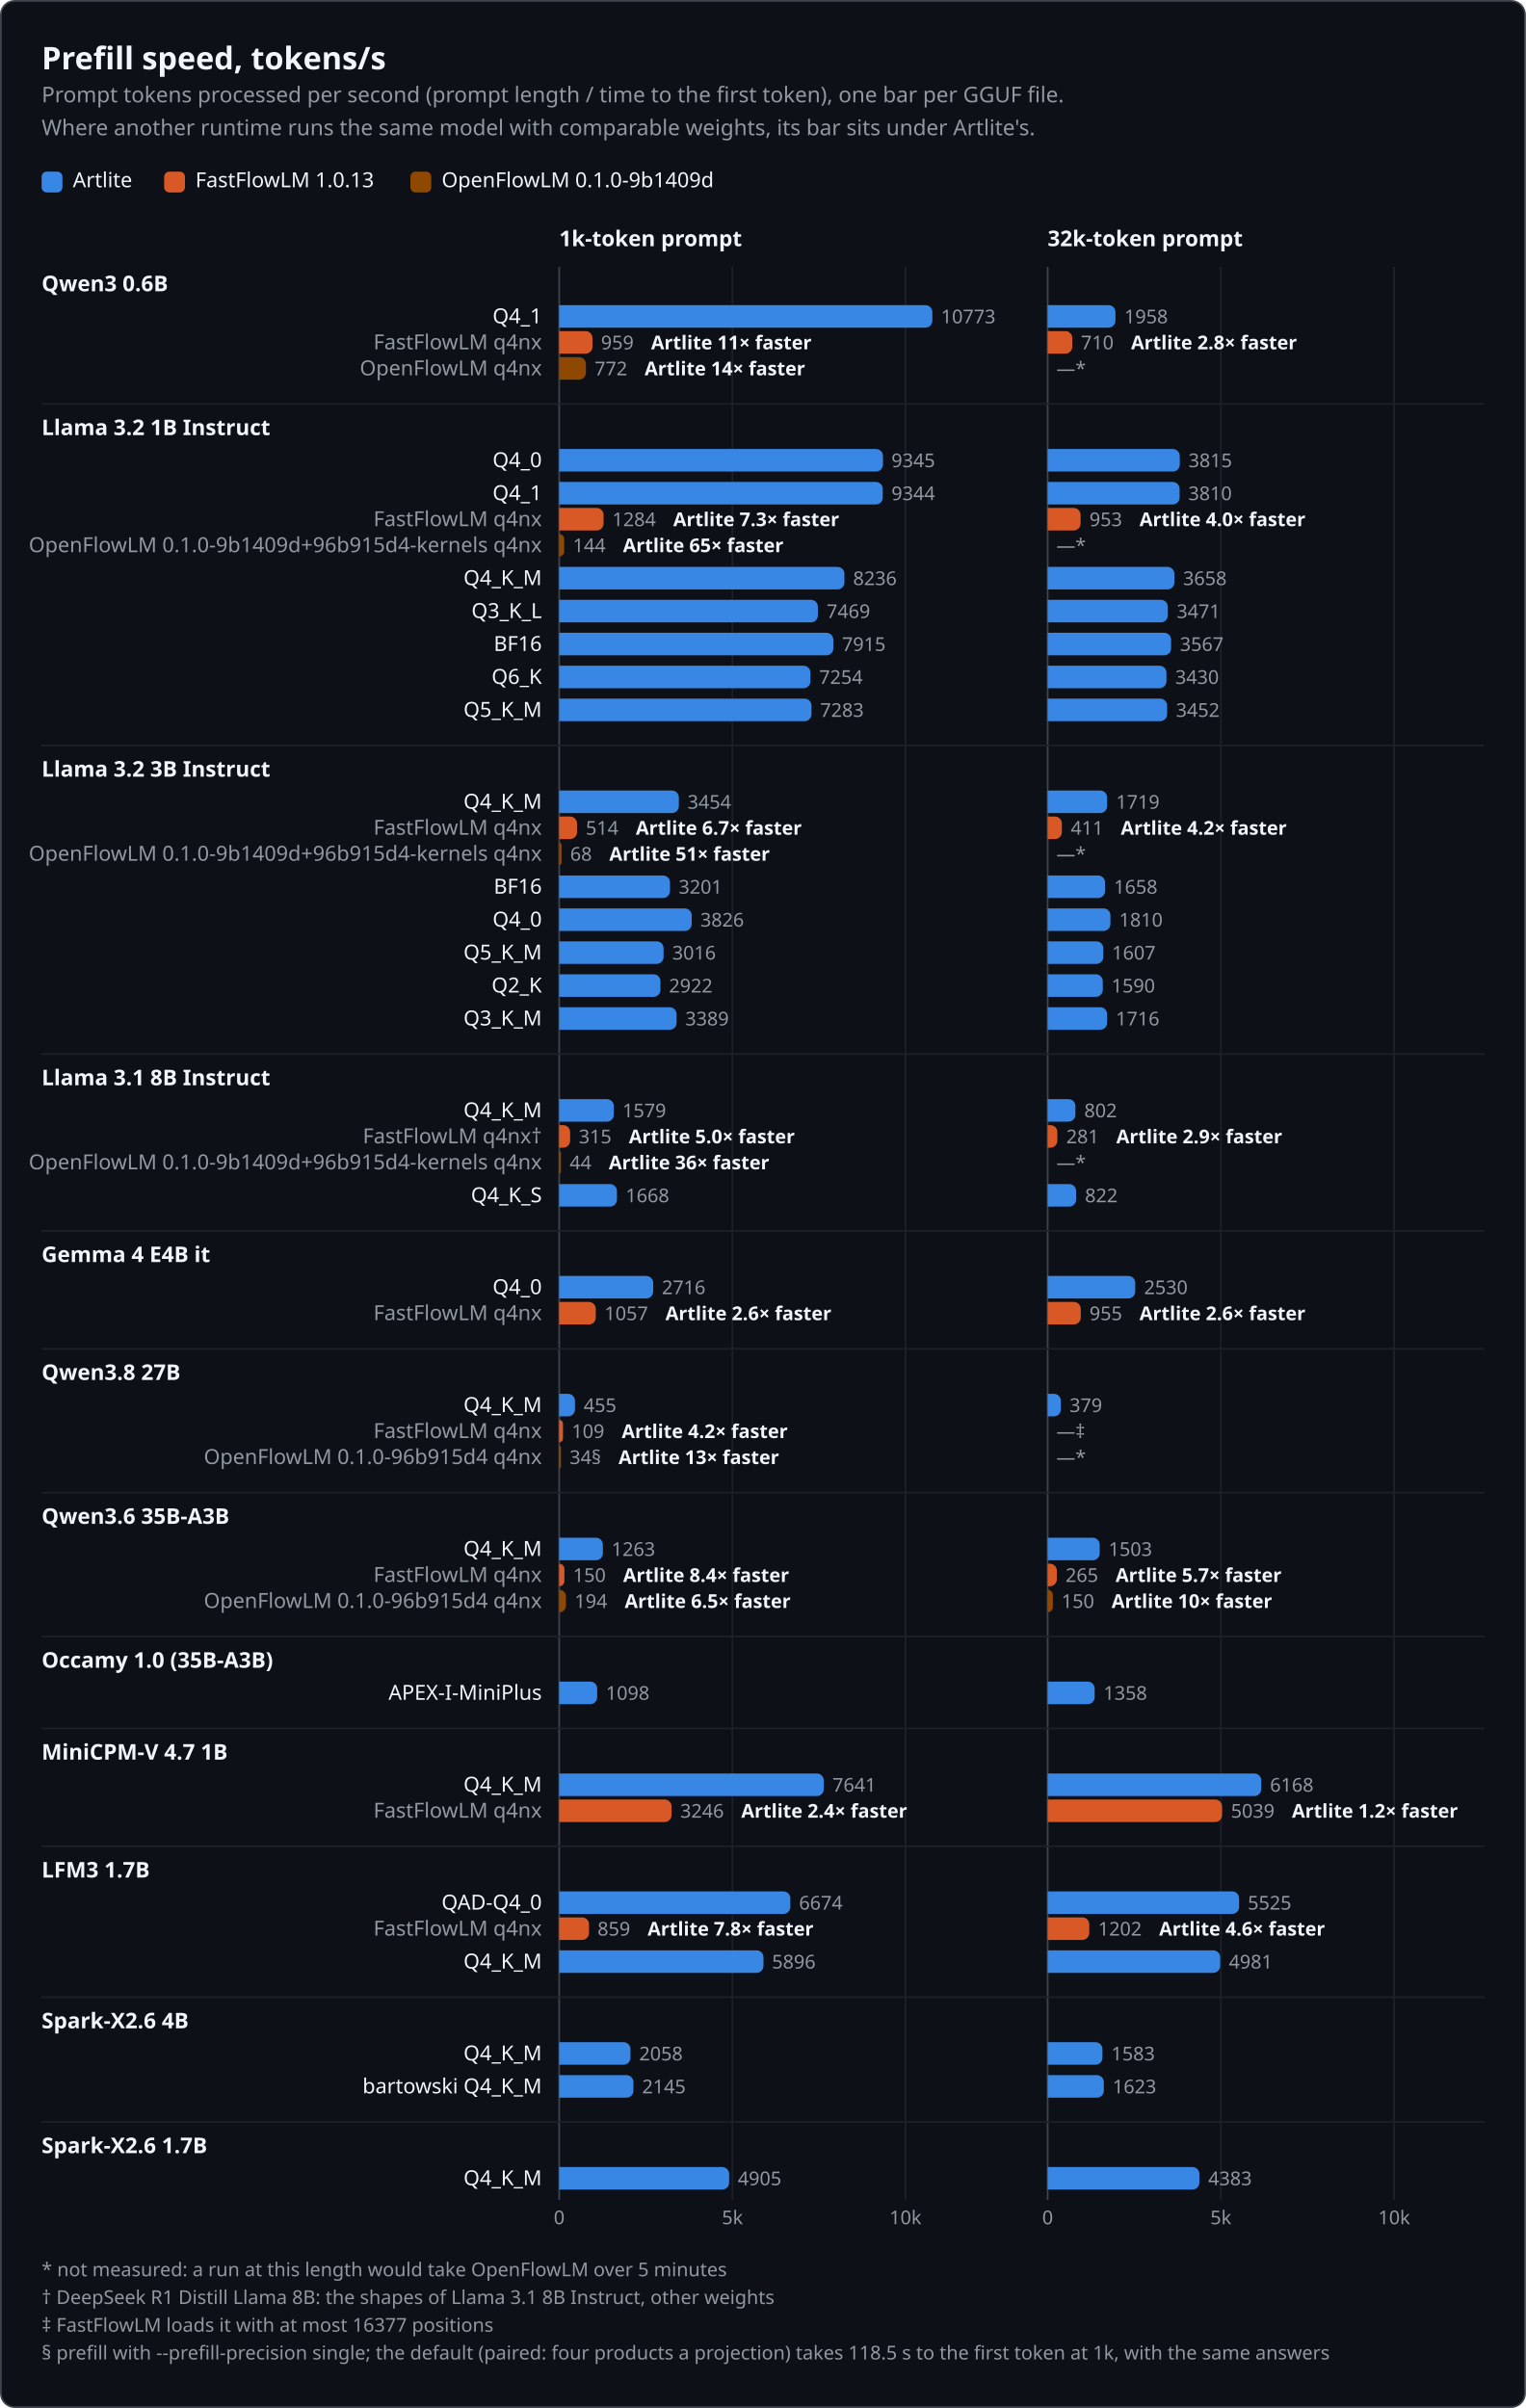
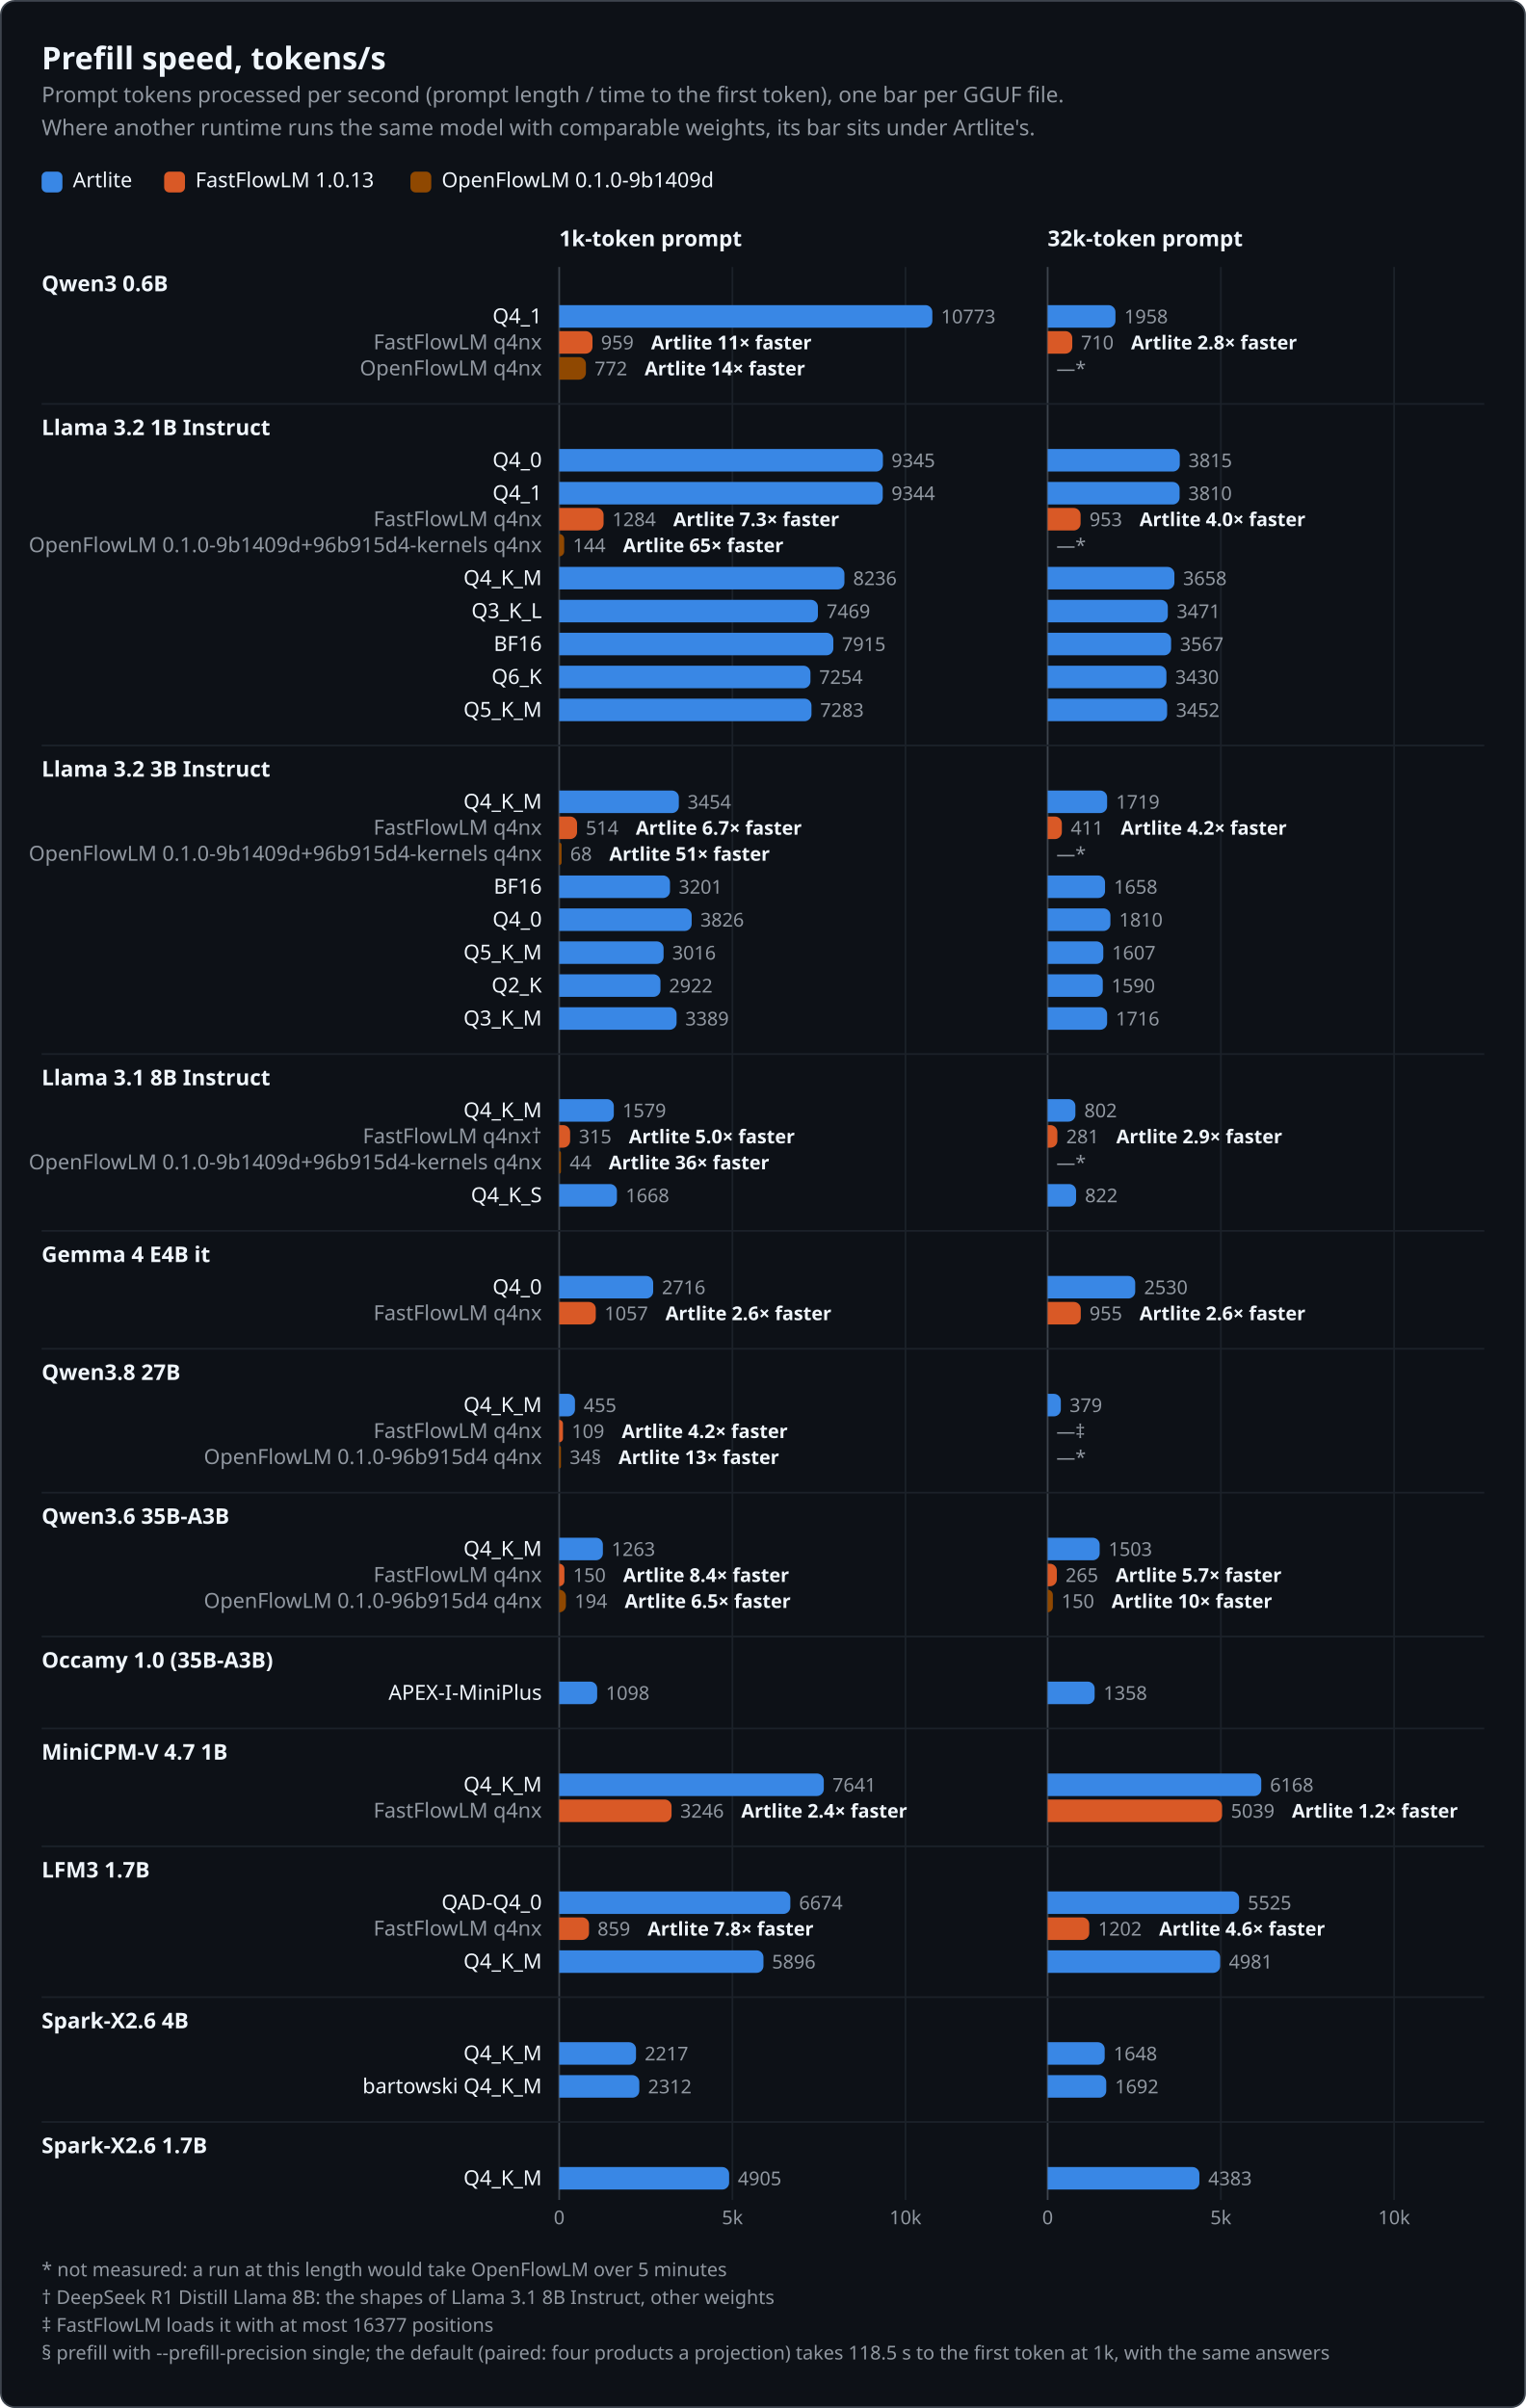
<svg xmlns="http://www.w3.org/2000/svg" width="880" height="1389" viewBox="0 0 880 1389" role="img" aria-labelledby="t d">
  <style>text{font-family:-apple-system, BlinkMacSystemFont, "Segoe UI", "Noto Sans", Helvetica, Arial, sans-serif;font-size:11px;fill:#9198a1;font-variant-numeric:tabular-nums}.title{font-size:18px;font-weight:600;fill:#f0f6fc}.sub{font-size:12.5px}.h{font-size:12.5px;font-weight:600;fill:#f0f6fc}.lbl{font-size:12px;fill:#f0f6fc}.lbl2{font-size:12px}.strong{font-weight:600;fill:#f0f6fc}.muted{fill:#6e7681}.small{font-size:10px}.halo{paint-order:stroke;stroke:#0d1117;stroke-width:3px;stroke-linejoin:round}.grid{stroke:#1b2129}.axis{stroke:#3d444d}.guide{stroke:#2d333b}.bracket{stroke:#9198a1;fill:none}.ft{fill:#1c5cab}.detail{font-size:12px;font-weight:400;fill:#9198a1}.tile{fill:#1b2129;stroke:#9198a1;stroke-width:1}.cut{stroke:#9198a1;stroke-width:.75;fill:none}.f0{fill:#3987e5}.l0{stroke:#3987e5;stroke-width:2;fill:none;stroke-linejoin:round;stroke-linecap:round}.d0{fill:#3987e5;stroke:#0d1117;stroke-width:1.5}.b0{fill:#3987e5;fill-opacity:.16}.f1{fill:#d95926}.l1{stroke:#d95926;stroke-width:2;fill:none;stroke-linejoin:round;stroke-linecap:round}.d1{fill:#d95926;stroke:#0d1117;stroke-width:1.5}.b1{fill:#d95926;fill-opacity:.16}.f2{fill:#199e70}.l2{stroke:#199e70;stroke-width:2;fill:none;stroke-linejoin:round;stroke-linecap:round}.d2{fill:#199e70;stroke:#0d1117;stroke-width:1.5}.b2{fill:#199e70;fill-opacity:.16}.f3{fill:#8f4801}.l3{stroke:#8f4801;stroke-width:2;fill:none;stroke-linejoin:round;stroke-linecap:round}.d3{fill:#8f4801;stroke:#0d1117;stroke-width:1.5}.b3{fill:#8f4801;fill-opacity:.16}</style>
  <rect x="0.5" y="0.5" width="879" height="1388" rx="8" fill="#0d1117" stroke="#3d444d" />
  <text x="24.0" y="40.0" class="title">Prefill speed, tokens/s</text>
  <text x="24.0" y="59.0" class="sub">Prompt tokens processed per second (prompt length / time to the first token), one bar per GGUF file.</text>
  <text x="24.0" y="78.0" class="sub">Where another runtime runs the same model with comparable weights, its bar sits under Artlite's.</text>
  <rect x="24" y="99" width="12" height="12" rx="3" class="f0" />
  <text x="42.0" y="108.0" class="lbl">Artlite</text>
  <rect x="94.672" y="99" width="12" height="12" rx="3" class="f1" />
  <text x="112.7" y="108.0" class="lbl">FastFlowLM 1.0.13</text>
  <rect x="236.708" y="99" width="12" height="12" rx="3" class="f3" />
  <text x="254.7" y="108.0" class="lbl">OpenFlowLM 0.1.0-9b1409d</text>
  <text x="322.5" y="142.0" class="h">1k-token prompt</text>
  <text x="604.2" y="142.0" class="h">32k-token prompt</text>
  <line x1="322.5" y1="154.0" x2="322.5" y2="1269.0" class="axis" />
  <text x="322.5" y="1283.0" text-anchor="middle">0</text>
  <line x1="422.4" y1="154.0" x2="422.4" y2="1269.0" class="grid" />
  <text x="422.4" y="1283.0" text-anchor="middle">5k</text>
  <line x1="522.2" y1="154.0" x2="522.2" y2="1269.0" class="grid" />
  <text x="522.2" y="1283.0" text-anchor="middle">10k</text>
  <line x1="604.2" y1="154.0" x2="604.2" y2="1269.0" class="axis" />
  <text x="604.2" y="1283.0" text-anchor="middle">0</text>
  <line x1="704.1" y1="154.0" x2="704.1" y2="1269.0" class="grid" />
  <text x="704.1" y="1283.0" text-anchor="middle">5k</text>
  <line x1="804.0" y1="154.0" x2="804.0" y2="1269.0" class="grid" />
  <text x="804.0" y="1283.0" text-anchor="middle">10k</text>
  <text x="24" y="168.0" class="h">Qwen3 0.6B</text>
  <text x="312.5" y="186.5" text-anchor="end" class="lbl">Q4_1</text>
  <path d="M322.5,176.0h211.2a4.0,4.0 0 0 1 4.0,4.0v5.0a4.0,4.0 0 0 1 -4.0,4.0h-211.2z" class="f0" />
  <text x="542.7" y="186.5">10773</text>
  <path d="M604.2,176.0h35.1a4.0,4.0 0 0 1 4.0,4.0v5.0a4.0,4.0 0 0 1 -4.0,4.0h-35.1z" class="f0" />
  <text x="648.4" y="186.5">1958</text>
  <text x="312.5" y="201.5" text-anchor="end" class="lbl2">FastFlowLM q4nx</text>
  <path d="M322.5,191.0h15.2a4.0,4.0 0 0 1 4.0,4.0v5.0a4.0,4.0 0 0 1 -4.0,4.0h-15.2z" class="f1" />
  <text x="346.6" y="201.5">959<tspan dx="10" class="strong">Artlite 11× faster</tspan>
  </text>
  <path d="M604.2,191.0h10.2a4.0,4.0 0 0 1 4.0,4.0v5.0a4.0,4.0 0 0 1 -4.0,4.0h-10.2z" class="f1" />
  <text x="623.4" y="201.5">710<tspan dx="10" class="strong">Artlite 2.8× faster</tspan>
  </text>
  <text x="312.5" y="216.5" text-anchor="end" class="lbl2">OpenFlowLM q4nx</text>
  <path d="M322.5,206.0h11.4a4.0,4.0 0 0 1 4.0,4.0v5.0a4.0,4.0 0 0 1 -4.0,4.0h-11.4z" class="f3" />
  <text x="342.9" y="216.5">772<tspan dx="10" class="strong">Artlite 14× faster</tspan>
  </text>
  <text x="609.2" y="216.5">—*</text>
  <line x1="24" y1="233.0" x2="856" y2="233.0" class="grid" />
  <text x="24" y="251.0" class="h">Llama 3.2 1B Instruct</text>
  <text x="312.5" y="269.5" text-anchor="end" class="lbl">Q4_0</text>
  <path d="M322.5,259.0h182.7a4.0,4.0 0 0 1 4.0,4.0v5.0a4.0,4.0 0 0 1 -4.0,4.0h-182.7z" class="f0" />
  <text x="514.1" y="269.5">9345</text>
  <path d="M604.2,259.0h72.2a4.0,4.0 0 0 1 4.0,4.0v5.0a4.0,4.0 0 0 1 -4.0,4.0h-72.2z" class="f0" />
  <text x="685.4" y="269.5">3815</text>
  <text x="312.5" y="288.5" text-anchor="end" class="lbl">Q4_1</text>
  <path d="M322.5,278.0h182.6a4.0,4.0 0 0 1 4.0,4.0v5.0a4.0,4.0 0 0 1 -4.0,4.0h-182.6z" class="f0" />
  <text x="514.1" y="288.5">9344</text>
  <path d="M604.2,278.0h72.1a4.0,4.0 0 0 1 4.0,4.0v5.0a4.0,4.0 0 0 1 -4.0,4.0h-72.1z" class="f0" />
  <text x="685.3" y="288.5">3810</text>
  <text x="312.5" y="303.5" text-anchor="end" class="lbl2">FastFlowLM q4nx</text>
  <path d="M322.5,293.0h21.6a4.0,4.0 0 0 1 4.0,4.0v5.0a4.0,4.0 0 0 1 -4.0,4.0h-21.6z" class="f1" />
  <text x="353.1" y="303.5">1284<tspan dx="10" class="strong">Artlite 7.3× faster</tspan>
  </text>
  <path d="M604.2,293.0h15.0a4.0,4.0 0 0 1 4.0,4.0v5.0a4.0,4.0 0 0 1 -4.0,4.0h-15.0z" class="f1" />
  <text x="628.3" y="303.5">953<tspan dx="10" class="strong">Artlite 4.0× faster</tspan>
  </text>
  <text x="312.5" y="318.5" text-anchor="end" class="lbl2">OpenFlowLM 0.1.0-9b1409d+96b915d4-kernels q4nx</text>
  <path d="M322.5,308.0h0.0a2.876,2.876 0 0 1 2.876,2.876v7.2a2.876,2.876 0 0 1 -2.876,2.876h0.0z" class="f3" />
  <text x="330.4" y="318.5">144<tspan dx="10" class="strong">Artlite 65× faster</tspan>
  </text>
  <text x="609.2" y="318.5">—*</text>
  <text x="312.5" y="337.5" text-anchor="end" class="lbl">Q4_K_M</text>
  <path d="M322.5,327.0h160.5a4.0,4.0 0 0 1 4.0,4.0v5.0a4.0,4.0 0 0 1 -4.0,4.0h-160.5z" class="f0" />
  <text x="492.0" y="337.5">8236</text>
  <path d="M604.2,327.0h69.1a4.0,4.0 0 0 1 4.0,4.0v5.0a4.0,4.0 0 0 1 -4.0,4.0h-69.1z" class="f0" />
  <text x="682.3" y="337.5">3658</text>
  <text x="312.5" y="356.5" text-anchor="end" class="lbl">Q3_K_L</text>
  <path d="M322.5,346.0h145.2a4.0,4.0 0 0 1 4.0,4.0v5.0a4.0,4.0 0 0 1 -4.0,4.0h-145.2z" class="f0" />
  <text x="476.7" y="356.5">7469</text>
  <path d="M604.2,346.0h65.3a4.0,4.0 0 0 1 4.0,4.0v5.0a4.0,4.0 0 0 1 -4.0,4.0h-65.3z" class="f0" />
  <text x="678.6" y="356.5">3471</text>
  <text x="312.5" y="375.5" text-anchor="end" class="lbl">BF16</text>
  <path d="M322.5,365.0h154.1a4.0,4.0 0 0 1 4.0,4.0v5.0a4.0,4.0 0 0 1 -4.0,4.0h-154.1z" class="f0" />
  <text x="485.6" y="375.5">7915</text>
  <path d="M604.2,365.0h67.2a4.0,4.0 0 0 1 4.0,4.0v5.0a4.0,4.0 0 0 1 -4.0,4.0h-67.2z" class="f0" />
  <text x="680.5" y="375.5">3567</text>
  <text x="312.5" y="394.5" text-anchor="end" class="lbl">Q6_K</text>
  <path d="M322.5,384.0h140.9a4.0,4.0 0 0 1 4.0,4.0v5.0a4.0,4.0 0 0 1 -4.0,4.0h-140.9z" class="f0" />
  <text x="472.4" y="394.5">7254</text>
  <path d="M604.2,384.0h64.5a4.0,4.0 0 0 1 4.0,4.0v5.0a4.0,4.0 0 0 1 -4.0,4.0h-64.5z" class="f0" />
  <text x="677.8" y="394.5">3430</text>
  <text x="312.5" y="413.5" text-anchor="end" class="lbl">Q5_K_M</text>
  <path d="M322.5,403.0h141.5a4.0,4.0 0 0 1 4.0,4.0v5.0a4.0,4.0 0 0 1 -4.0,4.0h-141.5z" class="f0" />
  <text x="473.0" y="413.5">7283</text>
  <path d="M604.2,403.0h64.9a4.0,4.0 0 0 1 4.0,4.0v5.0a4.0,4.0 0 0 1 -4.0,4.0h-64.9z" class="f0" />
  <text x="678.2" y="413.5">3452</text>
  <line x1="24" y1="430.0" x2="856" y2="430.0" class="grid" />
  <text x="24" y="448.0" class="h">Llama 3.2 3B Instruct</text>
  <text x="312.5" y="466.5" text-anchor="end" class="lbl">Q4_K_M</text>
  <path d="M322.5,456.0h65.0a4.0,4.0 0 0 1 4.0,4.0v5.0a4.0,4.0 0 0 1 -4.0,4.0h-65.0z" class="f0" />
  <text x="396.5" y="466.5">3454</text>
  <path d="M604.2,456.0h30.3a4.0,4.0 0 0 1 4.0,4.0v5.0a4.0,4.0 0 0 1 -4.0,4.0h-30.3z" class="f0" />
  <text x="643.6" y="466.5">1719</text>
  <text x="312.5" y="481.5" text-anchor="end" class="lbl2">FastFlowLM q4nx</text>
  <path d="M322.5,471.0h6.3a4.0,4.0 0 0 1 4.0,4.0v5.0a4.0,4.0 0 0 1 -4.0,4.0h-6.3z" class="f1" />
  <text x="337.8" y="481.5">514<tspan dx="10" class="strong">Artlite 6.7× faster</tspan>
  </text>
  <path d="M604.2,471.0h4.2a4.0,4.0 0 0 1 4.0,4.0v5.0a4.0,4.0 0 0 1 -4.0,4.0h-4.2z" class="f1" />
  <text x="617.5" y="481.5">411<tspan dx="10" class="strong">Artlite 4.2× faster</tspan>
  </text>
  <text x="312.5" y="496.5" text-anchor="end" class="lbl2">OpenFlowLM 0.1.0-9b1409d+96b915d4-kernels q4nx</text>
  <path d="M322.5,486.0h0.0a1.358,1.358 0 0 1 1.358,1.358v10.3a1.358,1.358 0 0 1 -1.358,1.358h0.0z" class="f3" />
  <text x="328.8" y="496.5">68<tspan dx="10" class="strong">Artlite 51× faster</tspan>
  </text>
  <text x="609.2" y="496.5">—*</text>
  <text x="312.5" y="515.5" text-anchor="end" class="lbl">BF16</text>
  <path d="M322.5,505.0h59.9a4.0,4.0 0 0 1 4.0,4.0v5.0a4.0,4.0 0 0 1 -4.0,4.0h-59.9z" class="f0" />
  <text x="391.4" y="515.5">3201</text>
  <path d="M604.2,505.0h29.1a4.0,4.0 0 0 1 4.0,4.0v5.0a4.0,4.0 0 0 1 -4.0,4.0h-29.1z" class="f0" />
  <text x="642.4" y="515.5">1658</text>
  <text x="312.5" y="534.5" text-anchor="end" class="lbl">Q4_0</text>
  <path d="M322.5,524.0h72.4a4.0,4.0 0 0 1 4.0,4.0v5.0a4.0,4.0 0 0 1 -4.0,4.0h-72.4z" class="f0" />
  <text x="403.9" y="534.5">3826</text>
  <path d="M604.2,524.0h32.2a4.0,4.0 0 0 1 4.0,4.0v5.0a4.0,4.0 0 0 1 -4.0,4.0h-32.2z" class="f0" />
  <text x="645.4" y="534.5">1810</text>
  <text x="312.5" y="553.5" text-anchor="end" class="lbl">Q5_K_M</text>
  <path d="M322.5,543.0h56.2a4.0,4.0 0 0 1 4.0,4.0v5.0a4.0,4.0 0 0 1 -4.0,4.0h-56.2z" class="f0" />
  <text x="387.7" y="553.5">3016</text>
  <path d="M604.2,543.0h28.1a4.0,4.0 0 0 1 4.0,4.0v5.0a4.0,4.0 0 0 1 -4.0,4.0h-28.1z" class="f0" />
  <text x="641.3" y="553.5">1607</text>
  <text x="312.5" y="572.5" text-anchor="end" class="lbl">Q2_K</text>
  <path d="M322.5,562.0h54.4a4.0,4.0 0 0 1 4.0,4.0v5.0a4.0,4.0 0 0 1 -4.0,4.0h-54.4z" class="f0" />
  <text x="385.8" y="572.5">2922</text>
  <path d="M604.2,562.0h27.8a4.0,4.0 0 0 1 4.0,4.0v5.0a4.0,4.0 0 0 1 -4.0,4.0h-27.8z" class="f0" />
  <text x="641.0" y="572.5">1590</text>
  <text x="312.5" y="591.5" text-anchor="end" class="lbl">Q3_K_M</text>
  <path d="M322.5,581.0h63.7a4.0,4.0 0 0 1 4.0,4.0v5.0a4.0,4.0 0 0 1 -4.0,4.0h-63.7z" class="f0" />
  <text x="395.2" y="591.5">3389</text>
  <path d="M604.2,581.0h30.3a4.0,4.0 0 0 1 4.0,4.0v5.0a4.0,4.0 0 0 1 -4.0,4.0h-30.3z" class="f0" />
  <text x="643.5" y="591.5">1716</text>
  <line x1="24" y1="608.0" x2="856" y2="608.0" class="grid" />
  <text x="24" y="626.0" class="h">Llama 3.1 8B Instruct</text>
  <text x="312.5" y="644.5" text-anchor="end" class="lbl">Q4_K_M</text>
  <path d="M322.5,634.0h27.5a4.0,4.0 0 0 1 4.0,4.0v5.0a4.0,4.0 0 0 1 -4.0,4.0h-27.5z" class="f0" />
  <text x="359.0" y="644.5">1579</text>
  <path d="M604.2,634.0h12.0a4.0,4.0 0 0 1 4.0,4.0v5.0a4.0,4.0 0 0 1 -4.0,4.0h-12.0z" class="f0" />
  <text x="625.3" y="644.5">802</text>
  <text x="312.5" y="659.5" text-anchor="end" class="lbl2">FastFlowLM q4nx†</text>
  <path d="M322.5,649.0h2.3a4.0,4.0 0 0 1 4.0,4.0v5.0a4.0,4.0 0 0 1 -4.0,4.0h-2.3z" class="f1" />
  <text x="333.8" y="659.5">315<tspan dx="10" class="strong">Artlite 5.0× faster</tspan>
  </text>
  <path d="M604.2,649.0h1.6a4.0,4.0 0 0 1 4.0,4.0v5.0a4.0,4.0 0 0 1 -4.0,4.0h-1.6z" class="f1" />
  <text x="614.9" y="659.5">281<tspan dx="10" class="strong">Artlite 2.9× faster</tspan>
  </text>
  <text x="312.5" y="674.5" text-anchor="end" class="lbl2">OpenFlowLM 0.1.0-9b1409d+96b915d4-kernels q4nx</text>
  <path d="M322.5,664.0h0.0a1.0,1.0 0 0 1 1.0,1.0v11.0a1.0,1.0 0 0 1 -1.0,1.0h0.0z" class="f3" />
  <text x="328.5" y="674.5">44<tspan dx="10" class="strong">Artlite 36× faster</tspan>
  </text>
  <text x="609.2" y="674.5">—*</text>
  <text x="312.5" y="693.5" text-anchor="end" class="lbl">Q4_K_S</text>
  <path d="M322.5,683.0h29.3a4.0,4.0 0 0 1 4.0,4.0v5.0a4.0,4.0 0 0 1 -4.0,4.0h-29.3z" class="f0" />
  <text x="360.8" y="693.5">1668</text>
  <path d="M604.2,683.0h12.4a4.0,4.0 0 0 1 4.0,4.0v5.0a4.0,4.0 0 0 1 -4.0,4.0h-12.4z" class="f0" />
  <text x="625.7" y="693.5">822</text>
  <line x1="24" y1="710.0" x2="856" y2="710.0" class="grid" />
  <text x="24" y="728.0" class="h">Gemma 4 E4B it</text>
  <text x="312.5" y="746.5" text-anchor="end" class="lbl">Q4_0</text>
  <path d="M322.5,736.0h50.2a4.0,4.0 0 0 1 4.0,4.0v5.0a4.0,4.0 0 0 1 -4.0,4.0h-50.2z" class="f0" />
  <text x="381.7" y="746.5">2716</text>
  <path d="M604.2,736.0h46.5a4.0,4.0 0 0 1 4.0,4.0v5.0a4.0,4.0 0 0 1 -4.0,4.0h-46.5z" class="f0" />
  <text x="659.8" y="746.5">2530</text>
  <text x="312.5" y="761.5" text-anchor="end" class="lbl2">FastFlowLM q4nx</text>
  <path d="M322.5,751.0h17.1a4.0,4.0 0 0 1 4.0,4.0v5.0a4.0,4.0 0 0 1 -4.0,4.0h-17.1z" class="f1" />
  <text x="348.6" y="761.5">1057<tspan dx="10" class="strong">Artlite 2.6× faster</tspan>
  </text>
  <path d="M604.2,751.0h15.1a4.0,4.0 0 0 1 4.0,4.0v5.0a4.0,4.0 0 0 1 -4.0,4.0h-15.1z" class="f1" />
  <text x="628.3" y="761.5">955<tspan dx="10" class="strong">Artlite 2.6× faster</tspan>
  </text>
  <line x1="24" y1="778.0" x2="856" y2="778.0" class="grid" />
  <text x="24" y="796.0" class="h">Qwen3.8 27B</text>
  <text x="312.5" y="814.5" text-anchor="end" class="lbl">Q4_K_M</text>
  <path d="M322.5,804.0h5.1a4.0,4.0 0 0 1 4.0,4.0v5.0a4.0,4.0 0 0 1 -4.0,4.0h-5.1z" class="f0" />
  <text x="336.6" y="814.5">455</text>
  <path d="M604.2,804.0h3.6a4.0,4.0 0 0 1 4.0,4.0v5.0a4.0,4.0 0 0 1 -4.0,4.0h-3.6z" class="f0" />
  <text x="616.8" y="814.5">379</text>
  <text x="312.5" y="829.5" text-anchor="end" class="lbl2">FastFlowLM q4nx</text>
  <path d="M322.5,819.0h0.0a2.177,2.177 0 0 1 2.177,2.177v8.6a2.177,2.177 0 0 1 -2.177,2.177h0.0z" class="f1" />
  <text x="329.7" y="829.5">109<tspan dx="10" class="strong">Artlite 4.2× faster</tspan>
  </text>
  <text x="609.2" y="829.5">—‡</text>
  <text x="312.5" y="844.5" text-anchor="end" class="lbl2">OpenFlowLM 0.1.0-96b915d4 q4nx</text>
  <path d="M322.5,834.0h0.0a1.0,1.0 0 0 1 1.0,1.0v11.0a1.0,1.0 0 0 1 -1.0,1.0h0.0z" class="f3" />
  <text x="328.5" y="844.5">34§<tspan dx="10" class="strong">Artlite 13× faster</tspan>
  </text>
  <text x="609.2" y="844.5">—*</text>
  <line x1="24" y1="861.0" x2="856" y2="861.0" class="grid" />
  <text x="24" y="879.0" class="h">Qwen3.6 35B-A3B</text>
  <text x="312.5" y="897.5" text-anchor="end" class="lbl">Q4_K_M</text>
  <path d="M322.5,887.0h21.2a4.0,4.0 0 0 1 4.0,4.0v5.0a4.0,4.0 0 0 1 -4.0,4.0h-21.2z" class="f0" />
  <text x="352.7" y="897.5">1263</text>
  <path d="M604.2,887.0h26.0a4.0,4.0 0 0 1 4.0,4.0v5.0a4.0,4.0 0 0 1 -4.0,4.0h-26.0z" class="f0" />
  <text x="639.3" y="897.5">1503</text>
  <text x="312.5" y="912.5" text-anchor="end" class="lbl2">FastFlowLM q4nx</text>
  <path d="M322.5,902.0h0.0a2.996,2.996 0 0 1 2.996,2.996v7.0a2.996,2.996 0 0 1 -2.996,2.996h0.0z" class="f1" />
  <text x="330.5" y="912.5">150<tspan dx="10" class="strong">Artlite 8.4× faster</tspan>
  </text>
  <path d="M604.2,902.0h1.3a4.0,4.0 0 0 1 4.0,4.0v5.0a4.0,4.0 0 0 1 -4.0,4.0h-1.3z" class="f1" />
  <text x="614.5" y="912.5">265<tspan dx="10" class="strong">Artlite 5.7× faster</tspan>
  </text>
  <text x="312.5" y="927.5" text-anchor="end" class="lbl2">OpenFlowLM 0.1.0-96b915d4 q4nx</text>
  <path d="M322.5,917.0h0.0a3.875,3.875 0 0 1 3.875,3.875v5.3a3.875,3.875 0 0 1 -3.875,3.875h0.0z" class="f3" />
  <text x="331.4" y="927.5">194<tspan dx="10" class="strong">Artlite 6.5× faster</tspan>
  </text>
  <path d="M604.2,917.0h0.0a2.996,2.996 0 0 1 2.996,2.996v7.0a2.996,2.996 0 0 1 -2.996,2.996h0.0z" class="f3" />
  <text x="612.2" y="927.5">150<tspan dx="10" class="strong">Artlite 10× faster</tspan>
  </text>
  <line x1="24" y1="944.0" x2="856" y2="944.0" class="grid" />
  <text x="24" y="962.0" class="h">Occamy 1.0 (35B-A3B)</text>
  <text x="312.5" y="980.5" text-anchor="end" class="lbl">APEX-I-MiniPlus</text>
  <path d="M322.5,970.0h17.9a4.0,4.0 0 0 1 4.0,4.0v5.0a4.0,4.0 0 0 1 -4.0,4.0h-17.9z" class="f0" />
  <text x="349.4" y="980.5">1098</text>
  <path d="M604.2,970.0h23.1a4.0,4.0 0 0 1 4.0,4.0v5.0a4.0,4.0 0 0 1 -4.0,4.0h-23.1z" class="f0" />
  <text x="636.4" y="980.5">1358</text>
  <line x1="24" y1="997.0" x2="856" y2="997.0" class="grid" />
  <text x="24" y="1015.0" class="h">MiniCPM-V 4.7 1B</text>
  <text x="312.5" y="1033.5" text-anchor="end" class="lbl">Q4_K_M</text>
  <path d="M322.5,1023.0h148.6a4.0,4.0 0 0 1 4.0,4.0v5.0a4.0,4.0 0 0 1 -4.0,4.0h-148.6z" class="f0" />
  <text x="480.1" y="1033.5">7641</text>
  <path d="M604.2,1023.0h119.2a4.0,4.0 0 0 1 4.0,4.0v5.0a4.0,4.0 0 0 1 -4.0,4.0h-119.2z" class="f0" />
  <text x="732.4" y="1033.5">6168</text>
  <text x="312.5" y="1048.5" text-anchor="end" class="lbl2">FastFlowLM q4nx</text>
  <path d="M322.5,1038.0h60.8a4.0,4.0 0 0 1 4.0,4.0v5.0a4.0,4.0 0 0 1 -4.0,4.0h-60.8z" class="f1" />
  <text x="392.3" y="1048.5">3246<tspan dx="10" class="strong">Artlite 2.4× faster</tspan>
  </text>
  <path d="M604.2,1038.0h96.6a4.0,4.0 0 0 1 4.0,4.0v5.0a4.0,4.0 0 0 1 -4.0,4.0h-96.6z" class="f1" />
  <text x="709.9" y="1048.5">5039<tspan dx="10" class="strong">Artlite 1.2× faster</tspan>
  </text>
  <line x1="24" y1="1065.0" x2="856" y2="1065.0" class="grid" />
  <text x="24" y="1083.0" class="h">LFM3 1.7B</text>
  <text x="312.5" y="1101.5" text-anchor="end" class="lbl">QAD-Q4_0</text>
  <path d="M322.5,1091.0h129.3a4.0,4.0 0 0 1 4.0,4.0v5.0a4.0,4.0 0 0 1 -4.0,4.0h-129.3z" class="f0" />
  <text x="460.8" y="1101.5">6674</text>
  <path d="M604.2,1091.0h106.4a4.0,4.0 0 0 1 4.0,4.0v5.0a4.0,4.0 0 0 1 -4.0,4.0h-106.4z" class="f0" />
  <text x="719.6" y="1101.5">5525</text>
  <text x="312.5" y="1116.5" text-anchor="end" class="lbl2">FastFlowLM q4nx</text>
  <path d="M322.5,1106.0h13.2a4.0,4.0 0 0 1 4.0,4.0v5.0a4.0,4.0 0 0 1 -4.0,4.0h-13.2z" class="f1" />
  <text x="344.6" y="1116.5">859<tspan dx="10" class="strong">Artlite 7.8× faster</tspan>
  </text>
  <path d="M604.2,1106.0h20.0a4.0,4.0 0 0 1 4.0,4.0v5.0a4.0,4.0 0 0 1 -4.0,4.0h-20.0z" class="f1" />
  <text x="633.3" y="1116.5">1202<tspan dx="10" class="strong">Artlite 4.6× faster</tspan>
  </text>
  <text x="312.5" y="1135.5" text-anchor="end" class="lbl">Q4_K_M</text>
  <path d="M322.5,1125.0h113.8a4.0,4.0 0 0 1 4.0,4.0v5.0a4.0,4.0 0 0 1 -4.0,4.0h-113.8z" class="f0" />
  <text x="445.2" y="1135.5">5896</text>
  <path d="M604.2,1125.0h95.5a4.0,4.0 0 0 1 4.0,4.0v5.0a4.0,4.0 0 0 1 -4.0,4.0h-95.5z" class="f0" />
  <text x="708.7" y="1135.5">4981</text>
  <line x1="24" y1="1152.0" x2="856" y2="1152.0" class="grid" />
  <text x="24" y="1170.0" class="h">Spark-X2.6 4B</text>
  <text x="312.5" y="1188.5" text-anchor="end" class="lbl">Q4_K_M</text>
-   <path d="M322.5,1178.0h37.1a4.0,4.0 0 0 1 4.0,4.0v5.0a4.0,4.0 0 0 1 -4.0,4.0h-37.1z" class="f0" />
-   <text x="368.6" y="1188.5">2058</text>
-   <path d="M604.2,1178.0h27.6a4.0,4.0 0 0 1 4.0,4.0v5.0a4.0,4.0 0 0 1 -4.0,4.0h-27.6z" class="f0" />
-   <text x="640.9" y="1188.5">1583</text>
+   <path d="M322.5,1178.0h40.3a4.0,4.0 0 0 1 4.0,4.0v5.0a4.0,4.0 0 0 1 -4.0,4.0h-40.3z" class="f0" />
+   <text x="371.8" y="1188.5">2217</text>
+   <path d="M604.2,1178.0h28.9a4.0,4.0 0 0 1 4.0,4.0v5.0a4.0,4.0 0 0 1 -4.0,4.0h-28.9z" class="f0" />
+   <text x="642.2" y="1188.5">1648</text>
  <text x="312.5" y="1207.5" text-anchor="end" class="lbl">bartowski Q4_K_M</text>
-   <path d="M322.5,1197.0h38.8a4.0,4.0 0 0 1 4.0,4.0v5.0a4.0,4.0 0 0 1 -4.0,4.0h-38.8z" class="f0" />
-   <text x="370.3" y="1207.5">2145</text>
-   <path d="M604.2,1197.0h28.4a4.0,4.0 0 0 1 4.0,4.0v5.0a4.0,4.0 0 0 1 -4.0,4.0h-28.4z" class="f0" />
-   <text x="641.7" y="1207.5">1623</text>
+   <path d="M322.5,1197.0h42.2a4.0,4.0 0 0 1 4.0,4.0v5.0a4.0,4.0 0 0 1 -4.0,4.0h-42.2z" class="f0" />
+   <text x="373.7" y="1207.5">2312</text>
+   <path d="M604.2,1197.0h29.8a4.0,4.0 0 0 1 4.0,4.0v5.0a4.0,4.0 0 0 1 -4.0,4.0h-29.8z" class="f0" />
+   <text x="643.0" y="1207.5">1692</text>
  <line x1="24" y1="1224.0" x2="856" y2="1224.0" class="grid" />
  <text x="24" y="1242.0" class="h">Spark-X2.6 1.7B</text>
  <text x="312.5" y="1260.5" text-anchor="end" class="lbl">Q4_K_M</text>
  <path d="M322.5,1250.0h94.0a4.0,4.0 0 0 1 4.0,4.0v5.0a4.0,4.0 0 0 1 -4.0,4.0h-94.0z" class="f0" />
  <text x="425.5" y="1260.5">4905</text>
  <path d="M604.2,1250.0h83.5a4.0,4.0 0 0 1 4.0,4.0v5.0a4.0,4.0 0 0 1 -4.0,4.0h-83.5z" class="f0" />
  <text x="696.8" y="1260.5">4383</text>
  <text x="24.0" y="1313.0">* not measured: a run at this length would take OpenFlowLM over 5 minutes</text>
  <text x="24.0" y="1329.0">† DeepSeek R1 Distill Llama 8B: the shapes of Llama 3.1 8B Instruct, other weights</text>
  <text x="24.0" y="1345.0">‡ FastFlowLM loads it with at most 16377 positions</text>
  <text x="24.0" y="1361.0">§ prefill with --prefill-precision single; the default (paired: four products a projection) takes 118.5 s to the first token at 1k, with the same answers</text>
</svg>
